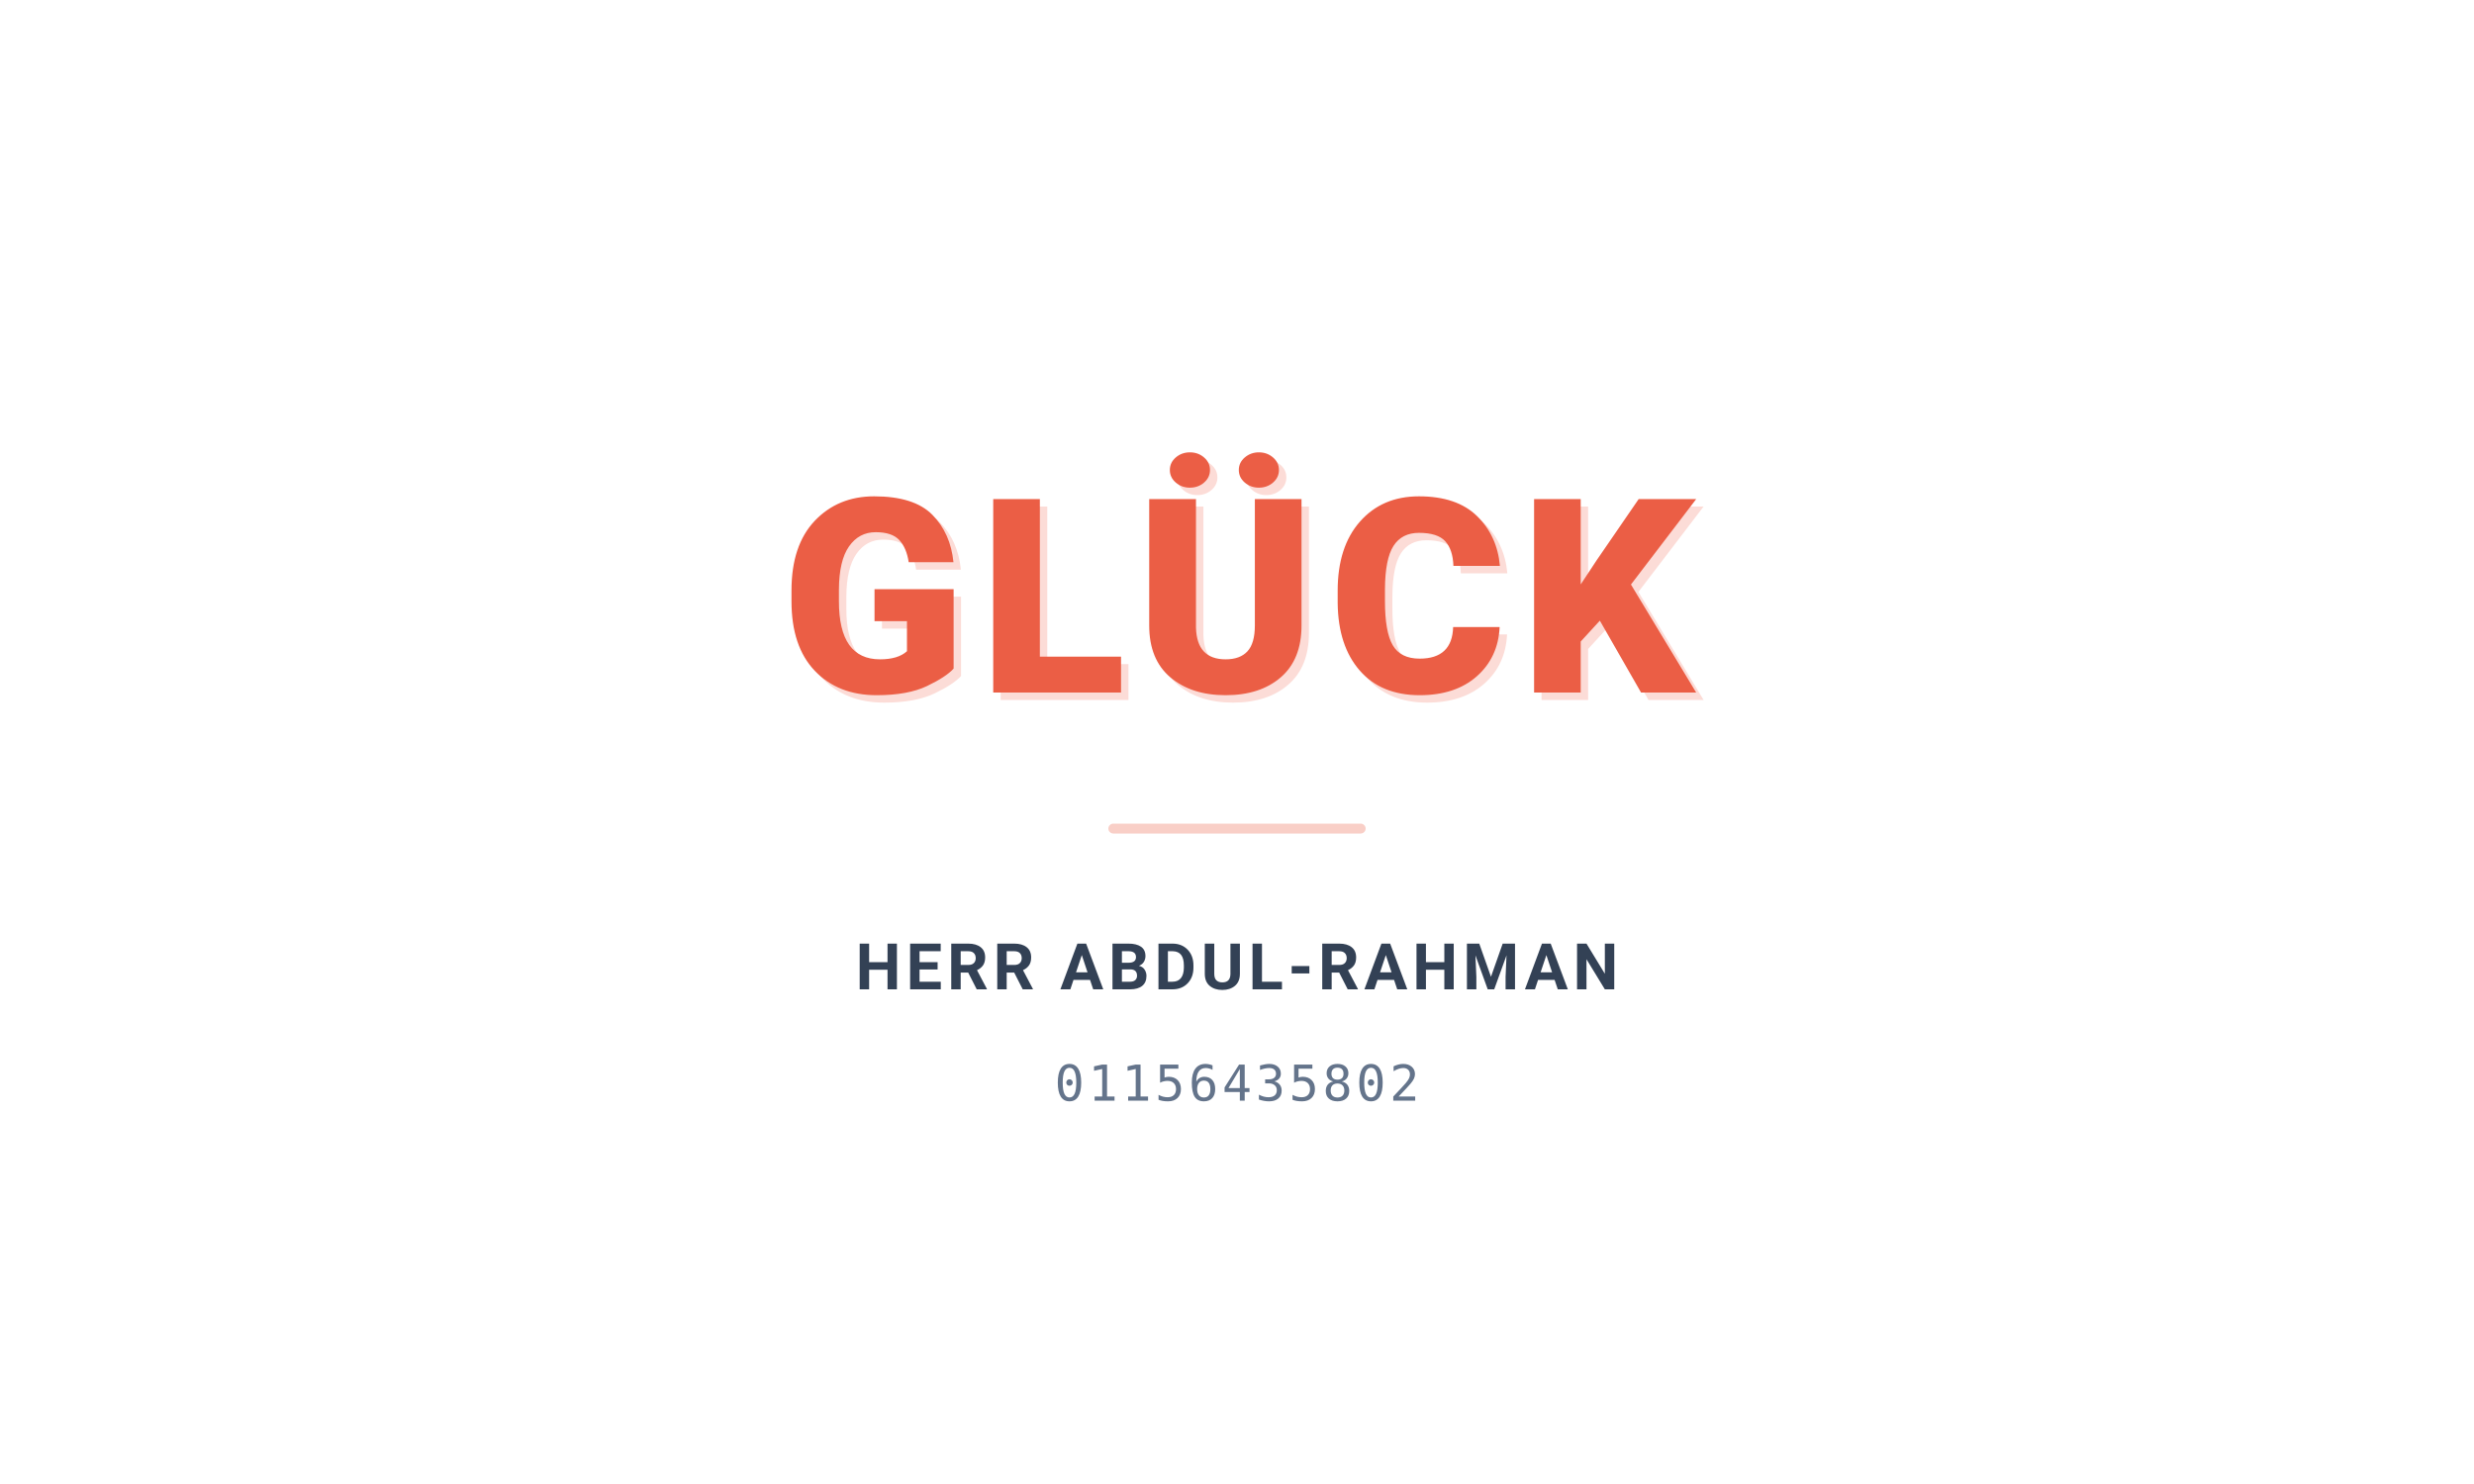
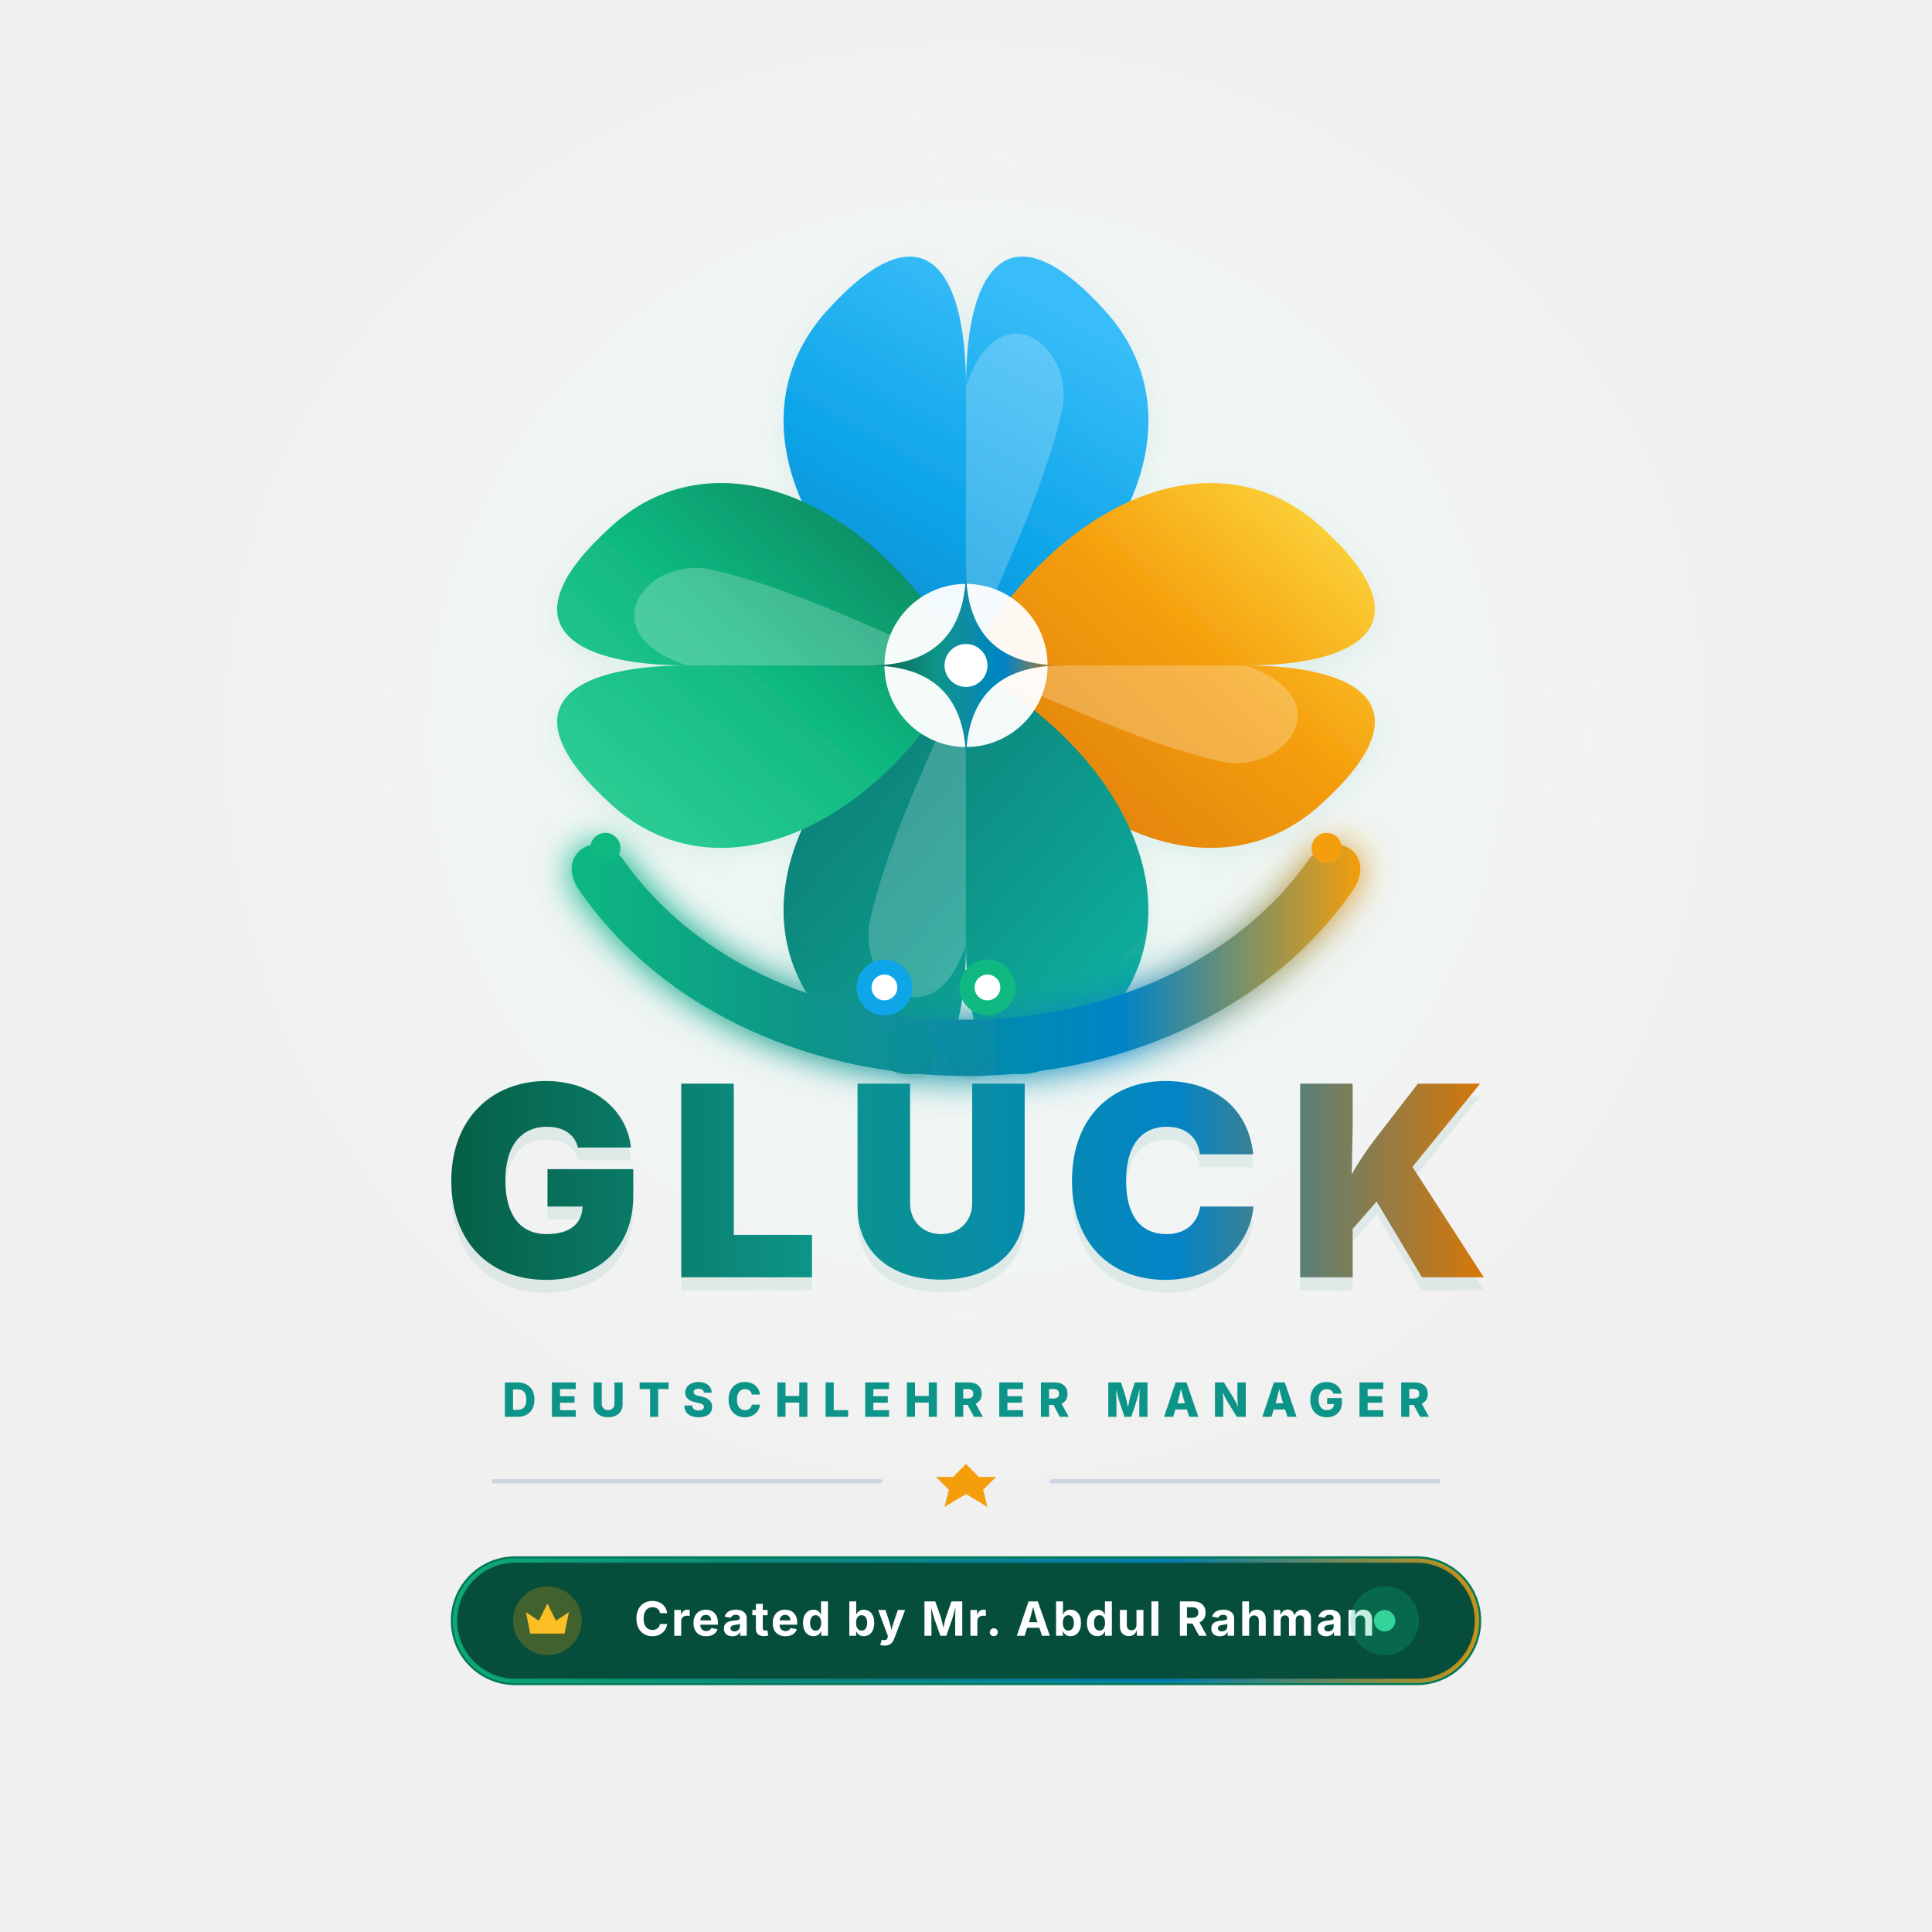
- <svg xmlns="http://www.w3.org/2000/svg" viewBox="0 0 1000 600" width="1000" height="600">
-   <rect width="1000" height="600" fill="#ffffff" />
-   <g transform="translate(500, 220)" text-anchor="middle">
-     <style>
-       .brand-title {
-         font-family: system-ui, -apple-system, 'Segoe UI', Roboto, Helvetica, Arial, sans-serif;
-         font-size: 110px;
-         fill: #eb5e45;
-         font-weight: 900;
-         letter-spacing: 5px;
-       }
-       .brand-title-shadow {
-         font-family: system-ui, -apple-system, 'Segoe UI', Roboto, Helvetica, Arial, sans-serif;
-         font-size: 110px;
-         fill: #fcdcd7;
-         font-weight: 900;
-         letter-spacing: 5px;
-       }
-       .user-title {
-         font-family: system-ui, -apple-system, 'Segoe UI', Roboto, Helvetica, Arial, sans-serif;
-         font-size: 26px;
-         fill: #334155;
-         font-weight: 700;
-         letter-spacing: 2px;
-       }
-       .phone-title {
-         font-family: ui-monospace, SFMono-Regular, Menlo, Monaco, Consolas, monospace;
-         font-size: 20px;
-         fill: #64748b;
-         font-weight: 500;
-         letter-spacing: 1.5px;
-       }
-       .divider-line {
-         stroke: #eb5e45;
-         stroke-opacity: 0.3;
-         stroke-width: 4;
-         stroke-linecap: round;
-       }
-     </style>
-     <text x="3" y="63" class="brand-title-shadow">GLÜCK</text>
-     <text x="0" y="60" class="brand-title">GLÜCK</text>
-     <line x1="-50" y1="115" x2="50" y2="115" class="divider-line" />
-     <text x="0" y="180" class="user-title">HERR ABDUL-RAHMAN</text>
-     <text x="0" y="225" class="phone-title">01156435802</text>
+ <svg xmlns="http://www.w3.org/2000/svg" viewBox="0 0 900 900" width="100%" height="100%">
+   <defs>
+     <radialGradient id="centerGlow" cx="50%" cy="45%" r="50%">
+       <stop offset="0%" stop-color="#ECFDF5" stop-opacity="0.8" />
+       <stop offset="60%" stop-color="#F0FDFA" stop-opacity="0.4" />
+       <stop offset="100%" stop-color="#FFFFFF" stop-opacity="0" />
+     </radialGradient>
+     <linearGradient id="leafTop" x1="0%" y1="100%" x2="50%" y2="0%">
+       <stop offset="0%" stop-color="#0284C7" />
+       <stop offset="50%" stop-color="#0EA5E9" />
+       <stop offset="100%" stop-color="#38BDF8" />
+     </linearGradient>
+     <linearGradient id="leafRight" x1="0%" y1="0%" x2="100%" y2="100%">
+       <stop offset="0%" stop-color="#FDE047" />
+       <stop offset="45%" stop-color="#F59E0B" />
+       <stop offset="100%" stop-color="#D97706" />
+     </linearGradient>
+     <linearGradient id="leafBottom" x1="0%" y1="0%" x2="100%" y2="100%">
+       <stop offset="0%" stop-color="#14B8A6" />
+       <stop offset="50%" stop-color="#0D9488" />
+       <stop offset="100%" stop-color="#0F766E" />
+     </linearGradient>
+     <linearGradient id="leafLeft" x1="100%" y1="100%" x2="0%" y2="0%">
+       <stop offset="0%" stop-color="#047857" />
+       <stop offset="50%" stop-color="#10B981" />
+       <stop offset="100%" stop-color="#34D399" />
+     </linearGradient>
+     <linearGradient id="gemGrad" x1="0%" y1="0%" x2="100%" y2="100%">
+       <stop offset="0%" stop-color="#FFFFFF" />
+       <stop offset="50%" stop-color="#F8FAFC" />
+       <stop offset="100%" stop-color="#E2E8F0" />
+     </linearGradient>
+     <linearGradient id="textBrandGrad" x1="0%" y1="0%" x2="100%" y2="0%">
+       <stop offset="0%" stop-color="#065F46" />
+       <stop offset="35%" stop-color="#0D9488" />
+       <stop offset="70%" stop-color="#0284C7" />
+       <stop offset="100%" stop-color="#D97706" />
+     </linearGradient>
+     <linearGradient id="smileGrad" x1="0%" y1="0%" x2="100%" y2="0%">
+       <stop offset="0%" stop-color="#10B981" />
+       <stop offset="30%" stop-color="#0D9488" />
+       <stop offset="70%" stop-color="#0284C7" />
+       <stop offset="100%" stop-color="#F59E0B" />
+     </linearGradient>
+     <filter id="premiumShadow" x="-20%" y="-20%" width="140%" height="140%">
+       <feDropShadow dx="0" dy="12" stdDeviation="16" flood-color="#0F172A" flood-opacity="0.12" />
+       <feDropShadow dx="0" dy="4" stdDeviation="6" flood-color="#0D9488" flood-opacity="0.08" />
+     </filter>
+     <filter id="softGlow" x="-20%" y="-20%" width="140%" height="140%">
+       <feGaussianBlur stdDeviation="8" result="blur" />
+       <feComposite in="SourceGraphic" in2="blur" operator="over" />
+     </filter>
+   </defs>
+   <circle cx="450" cy="380" r="360" fill="url(#centerGlow)" />
+   <g filter="url(#premiumShadow)" transform="translate(450, 310)">
+     <g transform="rotate(0)">
+       <path d="M 0 0                 C -75 -40, -110 -115, -65 -165                 C -20 -215, 0 -185, 0 -130                 C 0 -185, 20 -215, 65 -165                 C 110 -115, 75 -40, 0 0 Z" fill="url(#leafTop)" />
+       <path d="M 0 -130 C 15 -175, 50 -150, 45 -120 C 35 -75, 10 -30, 0 0 Z" fill="#FFFFFF" opacity="0.22" />
+     </g>
+     <g transform="rotate(90)">
+       <path d="M 0 0                 C -75 -40, -110 -115, -65 -165                 C -20 -215, 0 -185, 0 -130                 C 0 -185, 20 -215, 65 -165                 C 110 -115, 75 -40, 0 0 Z" fill="url(#leafRight)" />
+       <path d="M 0 -130 C 15 -175, 50 -150, 45 -120 C 35 -75, 10 -30, 0 0 Z" fill="#FFFFFF" opacity="0.25" />
+     </g>
+     <g transform="rotate(180)">
+       <path d="M 0 0                 C -75 -40, -110 -115, -65 -165                 C -20 -215, 0 -185, 0 -130                 C 0 -185, 20 -215, 65 -165                 C 110 -115, 75 -40, 0 0 Z" fill="url(#leafBottom)" />
+       <path d="M 0 -130 C 15 -175, 50 -150, 45 -120 C 35 -75, 10 -30, 0 0 Z" fill="#FFFFFF" opacity="0.2" />
+     </g>
+     <g transform="rotate(270)">
+       <path d="M 0 0                 C -75 -40, -110 -115, -65 -165                 C -20 -215, 0 -185, 0 -130                 C 0 -185, 20 -215, 65 -165                 C 110 -115, 75 -40, 0 0 Z" fill="url(#leafLeft)" />
+       <path d="M 0 -130 C 15 -175, 50 -150, 45 -120 C 35 -75, 10 -30, 0 0 Z" fill="#FFFFFF" opacity="0.22" />
+     </g>
+     <circle cx="0" cy="0" r="38" fill="#FFFFFF" opacity="0.95" />
+     <path d="M 0 -45 Q 0 0, 45 0 Q 0 0, 0 45 Q 0 0, -45 0 Q 0 0, 0 -45 Z" fill="url(#textBrandGrad)" />
+     <circle cx="0" cy="0" r="10" fill="#FFFFFF" />
+     <path d="M -160 90               C -90 190, 90 190, 160 90               C 172 75, 192 88, 180 105               C 100 220, -100 220, -180 105               C -192 88, -172 75, -160 90 Z" fill="url(#smileGrad)" filter="url(#softGlow)" />
+     <circle cx="-168" cy="85" r="7" fill="#10B981" />
+     <circle cx="168" cy="85" r="7" fill="#F59E0B" />
+   </g>
+   <g transform="translate(450, 595)" text-anchor="middle">
+     <text x="0" y="0" font-family="'Montserrat', 'Poppins', 'Inter', system-ui, -apple-system, sans-serif" font-size="124px" font-weight="900" letter-spacing="12px" fill="#047857" opacity="0.08" transform="translate(0, 6)">
+       GLÜCK
+     </text>
+     <text x="0" y="0" font-family="'Montserrat', 'Poppins', 'Inter', system-ui, -apple-system, sans-serif" font-size="124px" font-weight="900" letter-spacing="12px" fill="url(#textBrandGrad)">
+       GLÜCK
+     </text>
+     <g transform="translate(-14, -135)">
+       <circle cx="-24" cy="0" r="13" fill="#0EA5E9" />
+       <circle cx="-24" cy="0" r="6" fill="#FFFFFF" />
+       <circle cx="24" cy="0" r="13" fill="#10B981" />
+       <circle cx="24" cy="0" r="6" fill="#FFFFFF" />
+     </g>
+     <text x="0" y="65" font-family="'Inter', 'Montserrat', system-ui, sans-serif" font-size="22px" font-weight="800" letter-spacing="6px" fill="#0D9488">
+       DEUTSCHLEHRER MANAGER
+     </text>
+     <g transform="translate(0, 95)">
+       <line x1="-220" y1="0" x2="-40" y2="0" stroke="#CBD5E1" stroke-width="2" stroke-linecap="round" />
+       <polygon points="0,-8 6,-2 14,-2 8,4 10,12 0,6 -10,12 -8,4 -14,-2 -6,-2" fill="#F59E0B" />
+       <line x1="40" y1="0" x2="220" y2="0" stroke="#CBD5E1" stroke-width="2" stroke-linecap="round" />
+     </g>
+     <g transform="translate(0, 160)">
+       <rect x="-240" y="-30" width="480" height="60" rx="30" fill="#047857" />
+       <rect x="-238" y="-28" width="476" height="56" rx="28" fill="#064E3B" />
+       <rect x="-238" y="-28" width="476" height="56" rx="28" stroke="url(#smileGrad)" stroke-width="2" fill="none" opacity="0.8" />
+       <g transform="translate(-195, 0)">
+         <circle cx="0" cy="0" r="16" fill="#F59E0B" opacity="0.25" />
+         <path d="M -8 6 L -10 -4 L -4 0 L 0 -8 L 4 0 L 10 -4 L 8 6 Z" fill="#FBBF24" />
+       </g>
+       <text x="18" y="7" text-anchor="middle" font-family="'Poppins', 'Inter', system-ui, -apple-system, sans-serif" font-size="22px" font-weight="700" letter-spacing="1px" fill="#FFFFFF">
+         Created by Mr. Abdul Rahman
+       </text>
+       <g transform="translate(195, 0)">
+         <circle cx="0" cy="0" r="16" fill="#10B981" opacity="0.25" />
+         <circle cx="0" cy="0" r="5" fill="#34D399" />
+       </g>
+     </g>
  </g>
</svg>
